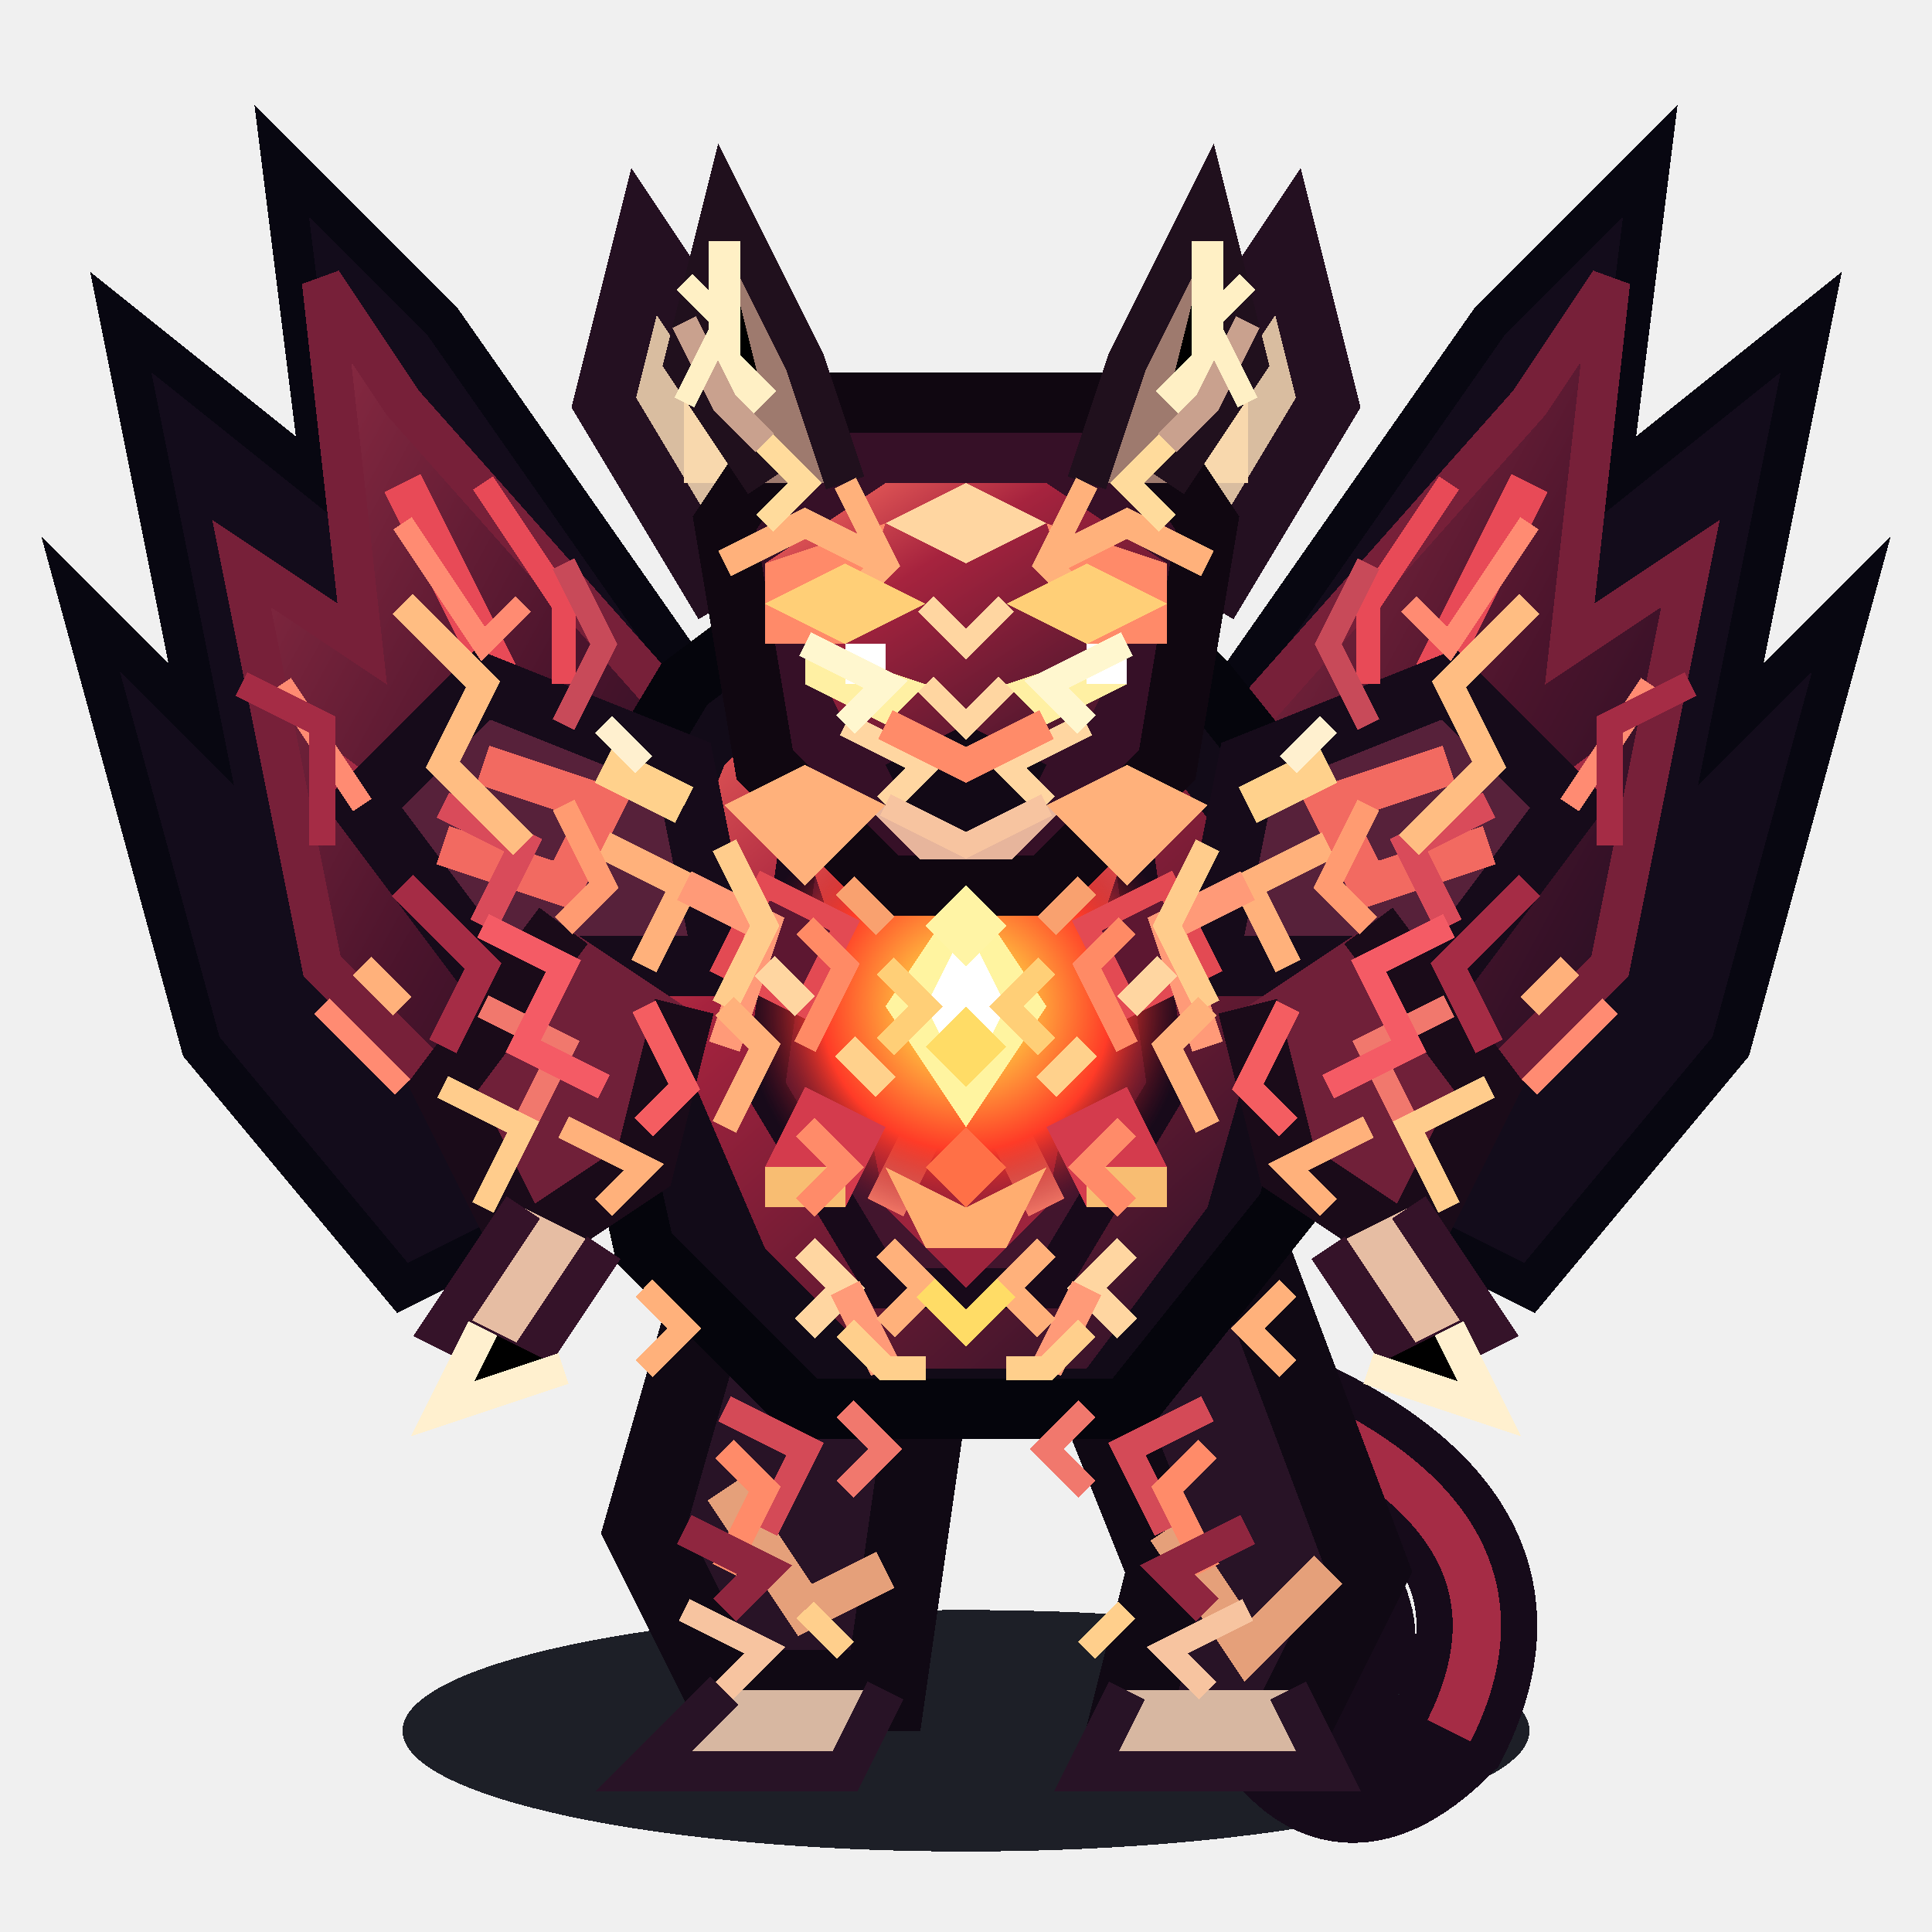
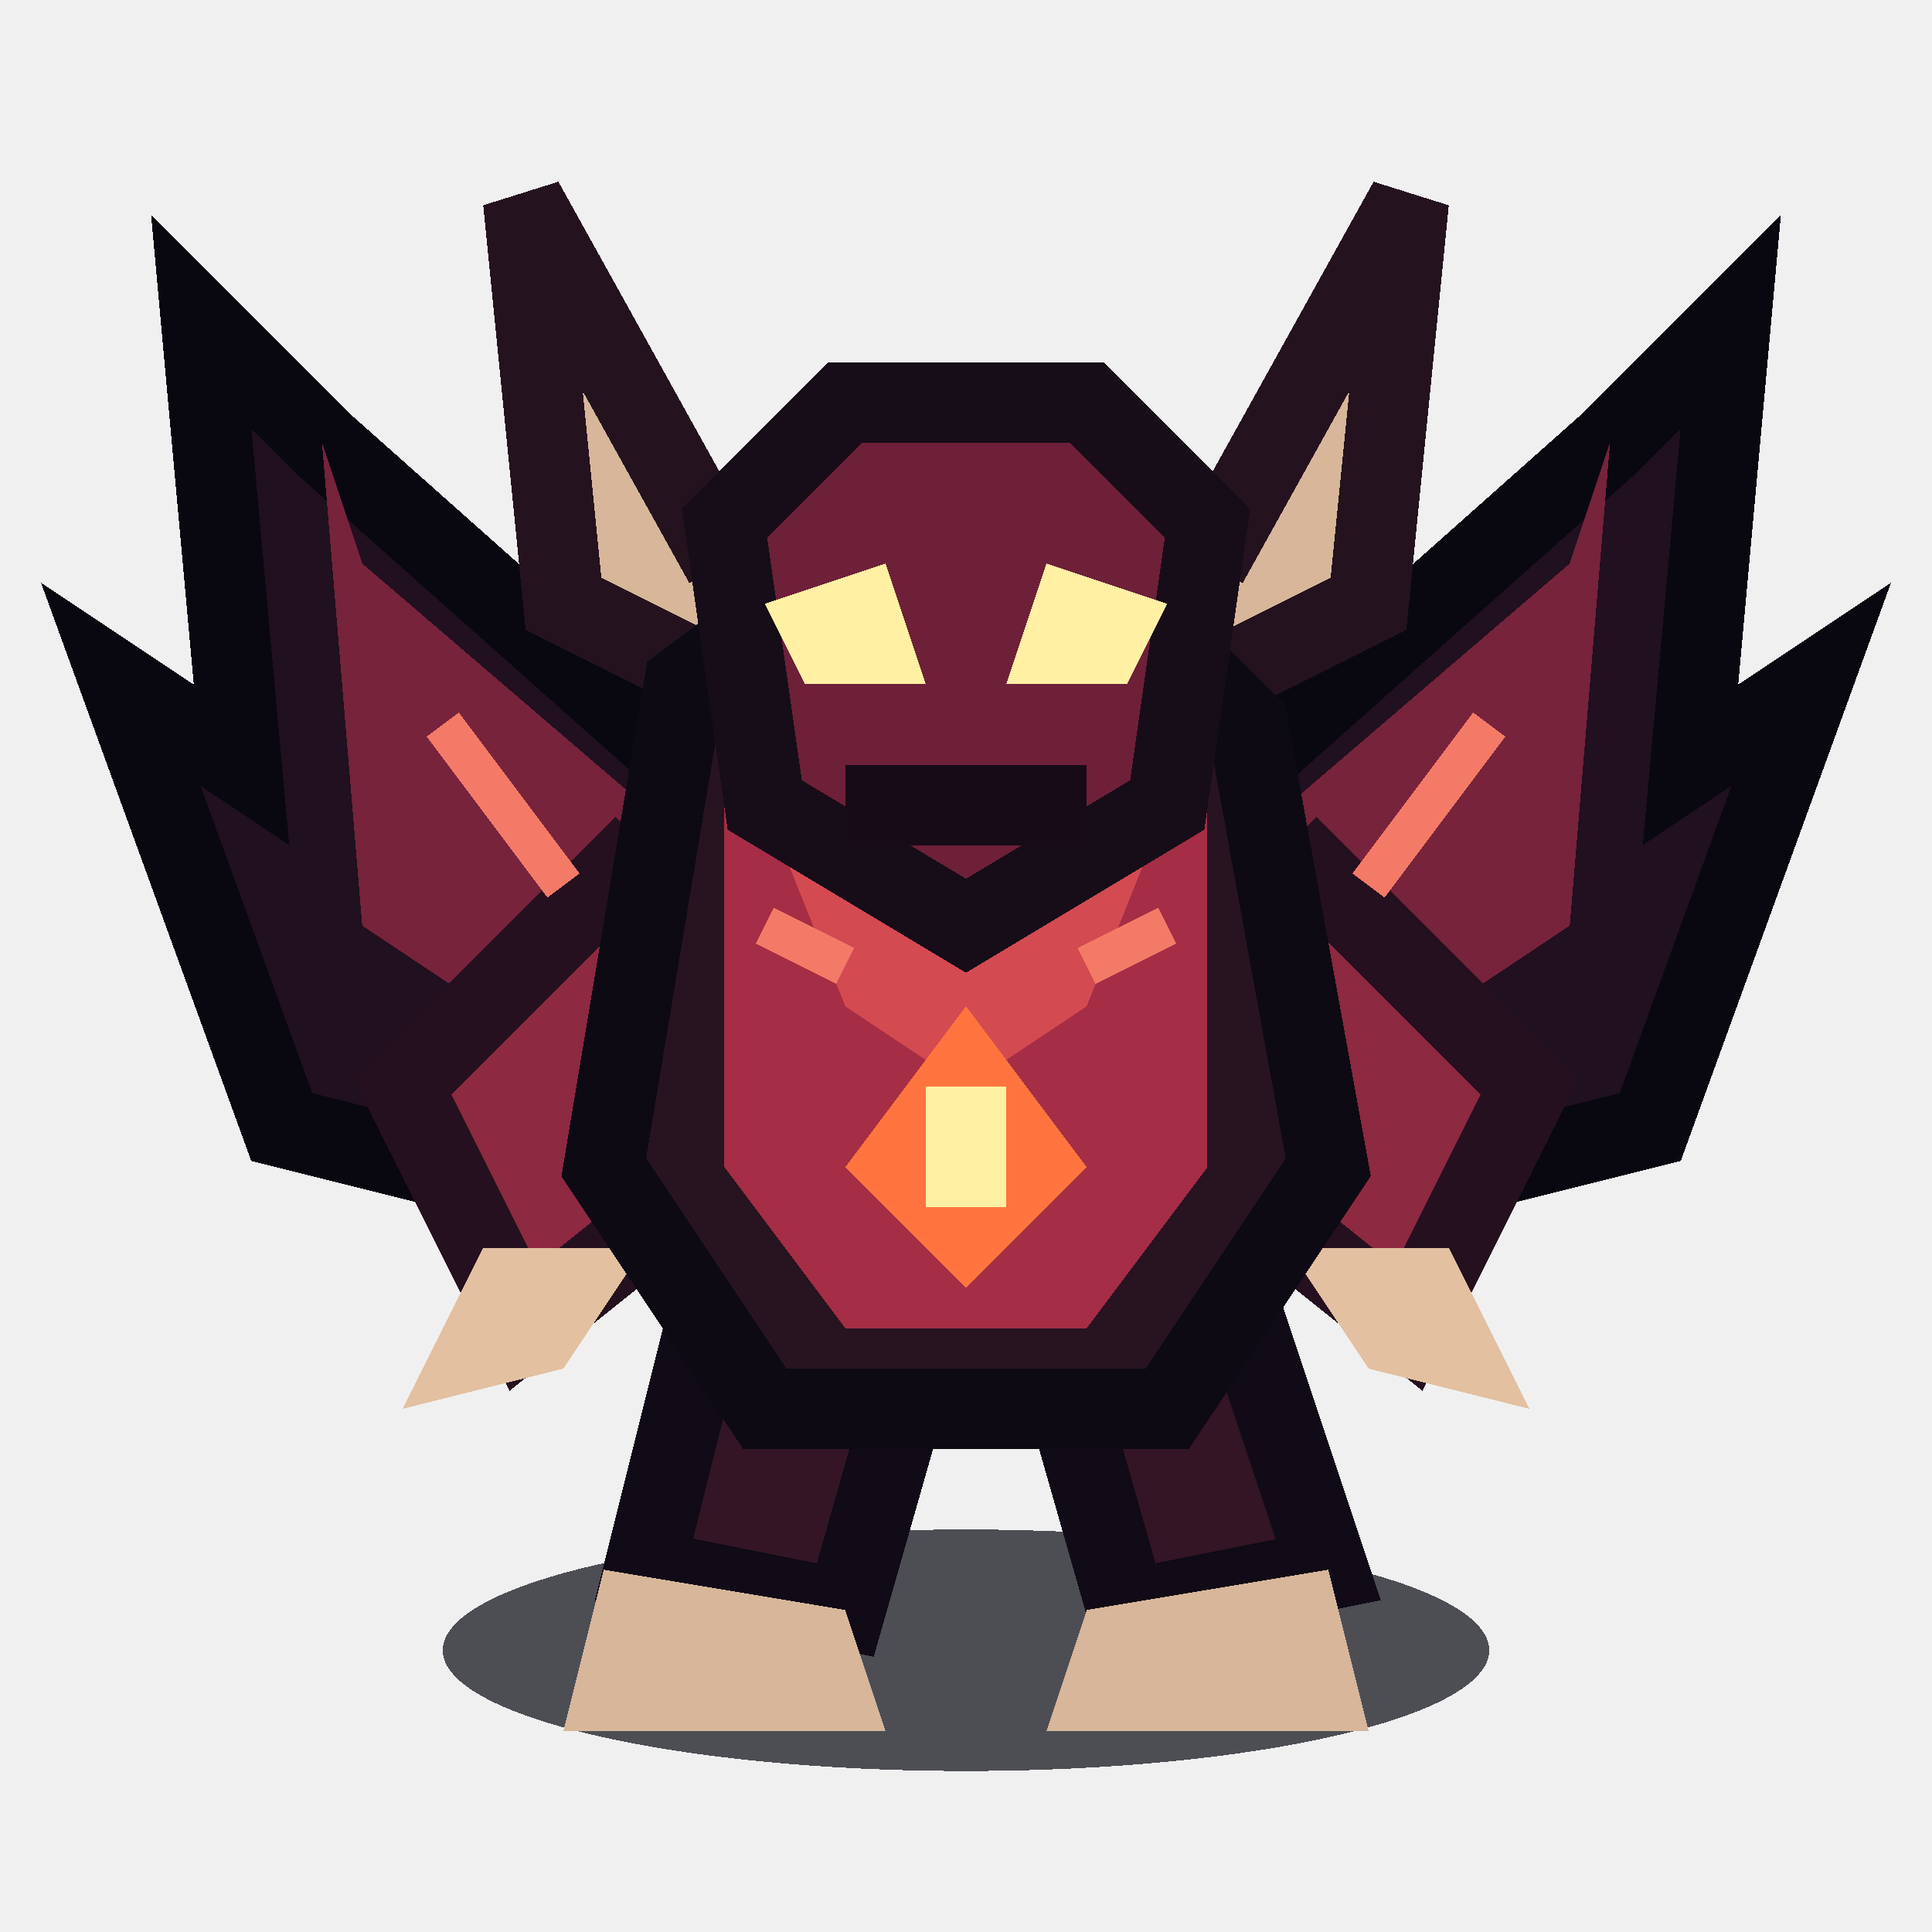
- <svg xmlns="http://www.w3.org/2000/svg" width="256" height="256" viewBox="0 0 128 128" shape-rendering="crispEdges">
-   <g transform="scale(2.666667)">
-     <defs>
-       <linearGradient id="wing" x2="1" y2="1">
-         <stop stop-color="#9b3048" />
-         <stop offset=".55" stop-color="#4b142c" />
-         <stop offset="1" stop-color="#170d20" />
-       </linearGradient>
-       <linearGradient id="armor" x2=".8" y2="1">
-         <stop stop-color="#ff7162" />
-         <stop offset=".35" stop-color="#a6233e" />
-         <stop offset="1" stop-color="#321329" />
-       </linearGradient>
-       <radialGradient id="core">
-         <stop stop-color="#fff8b5" />
-         <stop offset=".28" stop-color="#ffb43e" />
-         <stop offset=".65" stop-color="#ff3b27" />
-         <stop offset="1" stop-color="#7c102b" stop-opacity="0" />
-       </radialGradient>
-     </defs>
-     <ellipse cx="24" cy="43" rx="14" ry="3" fill="#050811" opacity=".9" />
-     <path d="M18 18 11 8 7 4 8 12 3 8 5 18 2 15 5 26 10 32 16 29 20 23Z" fill="#130c1b" stroke="#080711" />
-     <path d="M30 18 37 8 41 4 40 12 45 8 43 18 46 15 43 26 38 32 32 29 28 23Z" fill="#130c1b" stroke="#080711" />
-     <path d="M18 19 10 10 8 7 9 16 6 14 8 24 13 29 18 26Z" fill="url(#wing)" stroke="#772039" />
-     <path d="M30 19 38 10 40 7 39 16 42 14 40 24 35 29 30 26Z" fill="url(#wing)" stroke="#772039" />
-     <path d="M10 12 13 18 15 25M38 12 35 18 33 25" fill="none" stroke="#e84a57" stroke-width="1" />
-     <path d="M8 19 12 22 14 27M40 19 36 22 34 27" fill="none" stroke="#a52c45" />
-     <path d="M29 34 Q39 37 36 43 Q33 46 31 42 Q35 42 33 39" fill="none" stroke="#160b1a" stroke-width="3" />
-     <path d="M29 34 Q39 37 36 43" fill="none" stroke="#a52c45" stroke-width="1.2" />
-     <path d="M18 31 16 38 18 42 22 42 23 35M27 34 29 39 28 43 32 43 34 39 31 31" fill="#281326" stroke="#100914" stroke-width="2" />
-     <path d="M18 37 20 40 22 39M29 38 31 41 33 39" fill="none" stroke="#e5a07a" />
-     <path d="M18 42 16 44 21 44 22 42M28 42 27 44 33 44 32 42" fill="#d7b7a1" stroke="#281326" />
-     <path d="M17 17 14 22 16 31 20 35 28 35 32 30 34 22 30 17 27 14 21 14Z" fill="#120b18" stroke="#05050c" stroke-width="1.5" />
-     <path d="M18 19 16 24 19 31 22 34 27 34 30 30 32 23 29 19 26 16 21 16Z" fill="url(#armor)" />
-     <path d="M17 19 12 17 9 20 12 24 18 24ZM31 19 36 17 39 20 36 24 30 24Z" fill="#57213a" stroke="#160b1a" stroke-width="1.5" />
-     <path d="M12 19 15 20 14 22 11 21M36 19 33 20 34 22 37 21" fill="none" stroke="#f26a61" />
-     <path d="M14 23 11 27 13 31 16 29 17 25M34 23 37 27 35 31 32 29 31 25" fill="#702039" stroke="#1a0b19" stroke-width="1.5" />
-     <path d="M13 30 11 33 13 34 15 31M35 30 37 33 35 34 33 31" fill="#e6bda3" stroke="#351329" />
-     <path d="M12 33 11 35 14 34M36 33 37 35 34 34" stroke="#fff0cf" stroke-width=".8" />
-     <path d="M20 20 24 18 28 20 29 27 26 32 22 32 19 27Z" fill="#42152d" stroke="#180a1a" />
-     <path d="M20 21 24 20 28 21 27 24 24 25 21 24Z" fill="#ed514f" />
-     <path d="M21 25 24 27 27 25 26 30 24 32 22 30Z" fill="#9d243d" />
-     <path d="M21 26 23 28 22 30M27 26 25 28 26 30" stroke="#f67a67" fill="none" />
-     <circle cx="24" cy="25" r="5.5" fill="url(#core)" />
-     <path d="M24 22 26 25 24 28 22 25Z" fill="#fff4a0" />
-     <path d="M24 23 25 25 24 27 23 25Z" fill="#fff" />
-     <path d="M18 15 15 10 16 6 20 12 22 13M30 15 33 10 32 6 28 12 26 13" fill="#d9bda0" stroke="#241021" stroke-width="1.5" />
-     <path d="M17 12 17 8 19 12M31 12 31 8 29 12" fill="#f8d8ad" />
-     <path d="M18 13 20 10 28 10 30 13 29 19 26 22 22 22 19 19Z" fill="#361027" stroke="#100711" stroke-width="1.5" />
-     <path d="M19 14 22 12 26 12 29 14 27 18 24 20 21 18Z" fill="url(#armor)" />
-     <path d="M19 14 22 13 21 16 19 16M29 14 26 13 27 16 29 16" fill="#ff8a69" />
-     <path d="M20 16 23 17 22 18 20 17M28 16 25 17 26 18 28 17" fill="#fff0a3" />
-     <rect x="21" y="16" width="1" height="1" fill="#fff" />
-     <rect x="27" y="16" width="1" height="1" fill="#fff" />
-     <path d="M22 19 24 18 26 19 25 21 23 21Z" fill="#120916" />
-     <path d="M22 20 23 21 25 21 26 20" fill="none" stroke="#e7b59c" stroke-width=".7" />
-     <path d="M19 12 17 9 18 5 20 9 21 12M29 12 31 9 30 5 28 9 27 12" fill="#9e7a6e" stroke="#20101d" stroke-width="1" />
-     <path d="M18 6 18 9 19 10M30 6 30 9 29 10" stroke="#fff0c5" stroke-width=".8" />
-     <path d="M18 20 20 19 22 20 20 22Z M26 20 28 19 30 20 28 22Z" fill="#ffb17b" />
-     <path d="M19 22 21 23 20 25 18 24Z M29 22 27 23 28 25 30 24Z" fill="#5d1731" stroke="#e34a53" stroke-width=".55" />
-     <path d="M20 27 22 28 21 30 19 29Z M28 27 26 28 27 30 29 29Z" fill="#d43b4d" />
-     <path d="M22 29 24 30 26 29 25 31 23 31Z" fill="#ffad70" />
-     <path d="M20 31 21 32 20 33M28 31 27 32 28 33" fill="none" stroke="#ffd6a1" stroke-width=".7" />
-     <path d="M15 21 17 22 16 24M33 21 31 22 32 24" fill="none" stroke="#ffb17b" stroke-width=".7" />
-     <path d="M11 20 13 21 12 23M37 20 35 21 36 23" fill="none" stroke="#d94b5a" stroke-width=".7" />
-     <path d="M12 25 14 26 13 28M36 25 34 26 35 28" fill="none" stroke="#f1786d" stroke-width=".6" />
-     <path d="M21 12 22 14 21 15M27 12 26 14 27 15" fill="none" stroke="#ffb17b" stroke-width=".6" />
-     <path d="M22 13 24 12 26 13 24 14Z" fill="#ffd6a1" />
-     <path d="M21 18 23 19 22 20M27 18 25 19 26 20" fill="none" stroke="#ffd6a1" stroke-width=".6" />
-     <path d="M23 23 24 22 25 23 24 24Z" fill="#fff4a5" />
-     <path d="M23 26 24 25 25 26 24 27Z" fill="#ffdc66" />
-     <path d="M23 29 24 28 25 29 24 30Z" fill="#ff7047" />
-     <path d="M10 13 12 16 13 15M38 13 36 16 35 15M7 17 9 20M41 17 39 20" fill="none" stroke="#ff8b72" stroke-width=".55" />
-     <path d="M14 28 16 29 15 30M34 28 32 29 33 30" fill="none" stroke="#ffb17b" stroke-width=".6" />
-     <path d="M18 35 20 36 19 38M30 35 28 36 29 38" fill="none" stroke="#d44a57" stroke-width=".7" />
-     <path d="M17 40 19 41 18 42M31 40 29 41 30 42" fill="none" stroke="#f7c4a0" stroke-width=".6" />
-     <path d="M17 22 19 23 18 26M31 22 29 23 30 26M21 32 22 34M27 32 26 34" fill="none" stroke="#ff9a78" stroke-width=".8" />
-     <path d="M15 19 17 20M33 19 31 20" stroke="#ffd18c" stroke-width="1" />
-     <rect x="19" y="29" width="2" height="1" fill="#f8bd72" />
-     <rect x="27" y="29" width="2" height="1" fill="#f8bd72" />
-     <path d="M17 8 18 10 19 11M31 8 30 10 29 11" fill="none" stroke="#c9a18e" stroke-width=".65" />
-     <path d="M18 14 20 13 22 14M30 14 28 13 26 14" fill="none" stroke="#ffb17b" stroke-width=".7" />
-     <path d="M19 15 21 14 23 15 21 16Z M29 15 27 14 25 15 27 16Z" fill="#ffcf77" />
-     <path d="M20 16 22 17 21 18M28 16 26 17 27 18" fill="none" stroke="#fff7cf" stroke-width=".65" />
-     <path d="M22 18 24 19 26 18" fill="none" stroke="#ff8b69" stroke-width=".8" />
-     <path d="M22 20 24 21 26 20" fill="none" stroke="#f7c4a0" stroke-width=".6" />
-     <path d="M18 21 19 23 18 25M30 21 29 23 30 25" fill="none" stroke="#ffcc8c" stroke-width=".65" />
-     <path d="M20 23 21 24 20 26M28 23 27 24 28 26" fill="none" stroke="#ff8a65" stroke-width=".6" />
-     <path d="M21 26 22 27M27 26 26 27" stroke="#ffd18c" stroke-width=".7" />
-     <path d="M22 31 23 32 22 33M26 31 25 32 26 33" fill="none" stroke="#ffb17b" stroke-width=".65" />
-     <path d="M14 20 15 22 14 23M34 20 33 22 34 23" fill="none" stroke="#ff9b71" stroke-width=".6" />
-     <path d="M10 22 12 24 11 26M38 22 36 24 37 26" fill="none" stroke="#a52c45" stroke-width=".75" />
-     <path d="M9 24 10 25M39 24 38 25" stroke="#ffb17b" stroke-width=".65" />
-     <path d="M11 27 13 28 12 30M37 27 35 28 36 30" fill="none" stroke="#ffcc8c" stroke-width=".6" />
-     <path d="M16 25 17 27 16 28M32 25 31 27 32 28" fill="none" stroke="#f45d61" stroke-width=".65" />
-     <path d="M19 24 20 25M29 24 28 25" stroke="#ffd6a1" stroke-width=".7" />
-     <path d="M21 22 22 23M27 22 26 23" stroke="#f9a16f" stroke-width=".65" />
-     <path d="M21 33 22 34 23 34M27 33 26 34 25 34" fill="none" stroke="#ffcf8c" stroke-width=".6" />
-     <path d="M18 36 19 37 18 39M30 36 29 37 30 39" fill="none" stroke="#ff8b69" stroke-width=".65" />
-     <path d="M17 38 19 39 18 40M31 38 29 39 30 40" fill="none" stroke="#8f263f" stroke-width=".8" />
-     <path d="M20 40 21 41M28 40 27 41" stroke="#ffcf8c" stroke-width=".6" />
-     <path d="M12 12 14 15 14 17M36 12 34 15 34 17" fill="none" stroke="#e84a57" stroke-width=".6" />
-     <path d="M6 17 8 18 8 21M42 17 40 18 40 21" fill="none" stroke="#a52c45" stroke-width=".65" />
-     <path d="M8 25 10 27M40 25 38 27" stroke="#ff8b72" stroke-width=".55" />
-     <path d="M15 18 16 19M33 18 32 19" stroke="#fff0cf" stroke-width=".6" />
-     <path d="M10 15 12 17 11 19 13 21M38 15 36 17 37 19 35 21" fill="none" stroke="#ffbd82" stroke-width=".7" />
-     <path d="M12 23 14 24 13 26 15 27M36 23 34 24 35 26 33 27" fill="none" stroke="#f45b65" stroke-width=".65" />
-     <path d="M14 14 15 16 14 18M34 14 33 16 34 18" fill="none" stroke="#c84a59" stroke-width=".6" />
-     <path d="M17 7 18 8 17 10M31 7 30 8 31 10" fill="none" stroke="#fff0c5" stroke-width=".55" />
-     <path d="M19 11 20 12 19 13M29 11 28 12 29 13" fill="none" stroke="#ffdb9c" stroke-width=".6" />
-     <path d="M18 25 19 26 18 28M30 25 29 26 30 28" fill="none" stroke="#ffb17b" stroke-width=".65" />
-     <path d="M20 28 21 29 20 30M28 28 27 29 28 30" fill="none" stroke="#ff8b69" stroke-width=".65" />
-     <path d="M22 24 23 25 22 26M26 24 25 25 26 26" fill="none" stroke="#ffcf77" stroke-width=".6" />
-     <path d="M21 35 22 36 21 37M27 35 26 36 27 37" fill="none" stroke="#f1786d" stroke-width=".6" />
-     <path d="M16 32 17 33 16 34M32 32 31 33 32 34" fill="none" stroke="#ffb17b" stroke-width=".6" />
-     <path d="M23 15 24 16 25 15M23 17 24 18 25 17" fill="none" stroke="#ffd6a1" stroke-width=".55" />
-     <path d="M23 32 24 33 25 32" fill="none" stroke="#ffdc66" stroke-width=".65" />
-   </g>
+ <svg xmlns="http://www.w3.org/2000/svg" width="96" height="96" viewBox="0 0 48 48" shape-rendering="crispEdges">
+   <ellipse cx="24" cy="41" rx="13" ry="3" fill="#050811" opacity=".7" />
+   <path d="M17 19 8 11 5 8 6 19 3 17 7 28 15 30 19 25Z M31 19 40 11 43 8 42 19 45 17 41 28 33 30 29 25Z" fill="#21101f" stroke="#090811" stroke-width="2" />
+   <path d="M16 20 9 14 8 11 9 23 15 27Z M32 20 39 14 40 11 39 23 33 27Z" fill="#76233b" />
+   <path d="M18 14 13 5 14 15 20 18 M30 14 35 5 34 15 28 18" fill="#d7b69a" stroke="#24131e" stroke-width="2" />
+   <path d="M18 31 16 39 21 40 23 33 M26 33 28 40 33 39 30 30" fill="#341525" stroke="#100b16" stroke-width="2" />
+   <path d="M15 39 14 43 22 43 21 40 M27 40 26 43 34 43 33 39" fill="#d7b69a" />
+   <path d="M16 21 10 27 13 33 18 29 M32 21 38 27 35 33 30 29" fill="#8d2940" stroke="#25101f" stroke-width="2" />
+   <path d="M12 31 10 35 14 34 16 31 M36 31 38 35 34 34 32 31" fill="#e3c0a0" />
+   <path d="M17 17 21 14 27 14 31 18 33 29 29 35 19 35 15 29Z" fill="#281321" stroke="#0d0a14" stroke-width="2" />
+   <path d="M18 19 22 16 26 16 30 19 30 29 27 33 21 33 18 29Z" fill="#a52d45" />
+   <path d="M19 20 24 18 29 20 27 25 24 27 21 25Z" fill="#d34a51" />
+   <path d="M18 13 21 10 27 10 30 13 29 20 24 23 19 20Z" fill="#6e2038" stroke="#170d18" stroke-width="2" />
+   <path d="M19 15 22 14 23 17 20 17Z M29 15 26 14 25 17 28 17Z" fill="#fff0a4" />
+   <rect x="21" y="19" width="6" height="2" fill="#170b17" />
+   <path d="M24 25 27 29 24 32 21 29Z" fill="#ff743e" />
+   <rect x="23" y="27" width="2" height="3" fill="#fff0a4" />
+   <path d="M11 18 14 22 M37 18 34 22 M19 23 21 24 M29 23 27 24" stroke="#f47a68" stroke-width="1" />
</svg>
